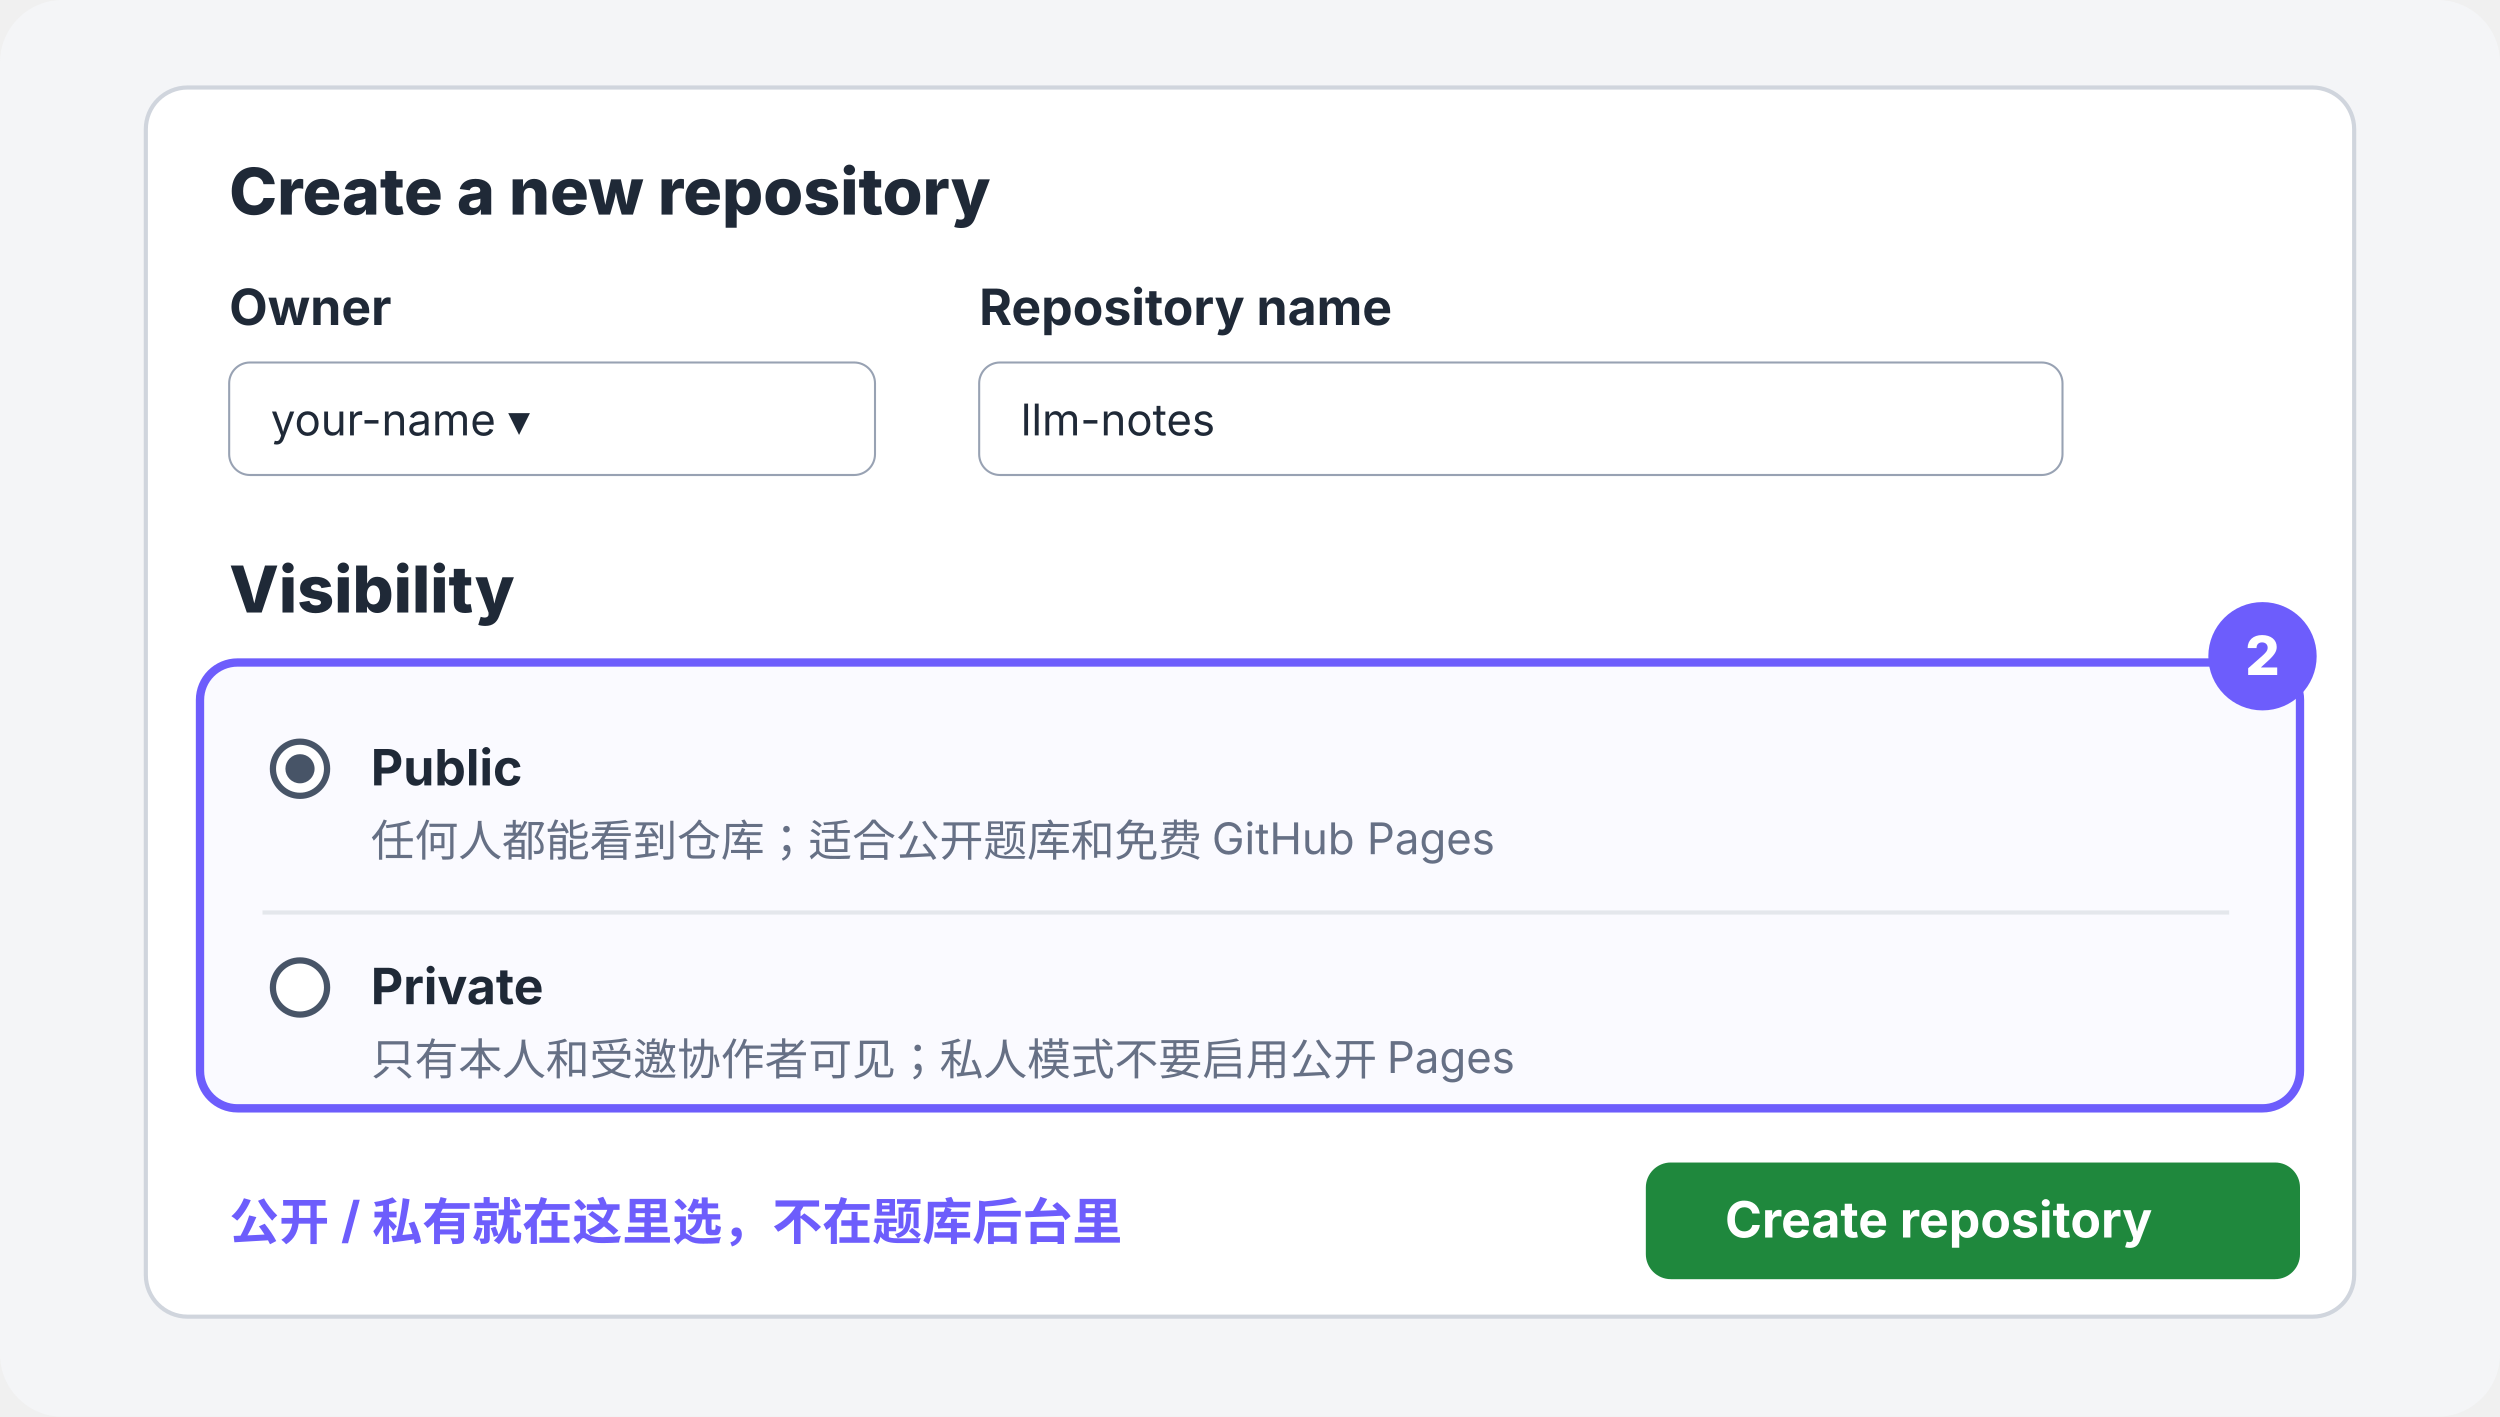
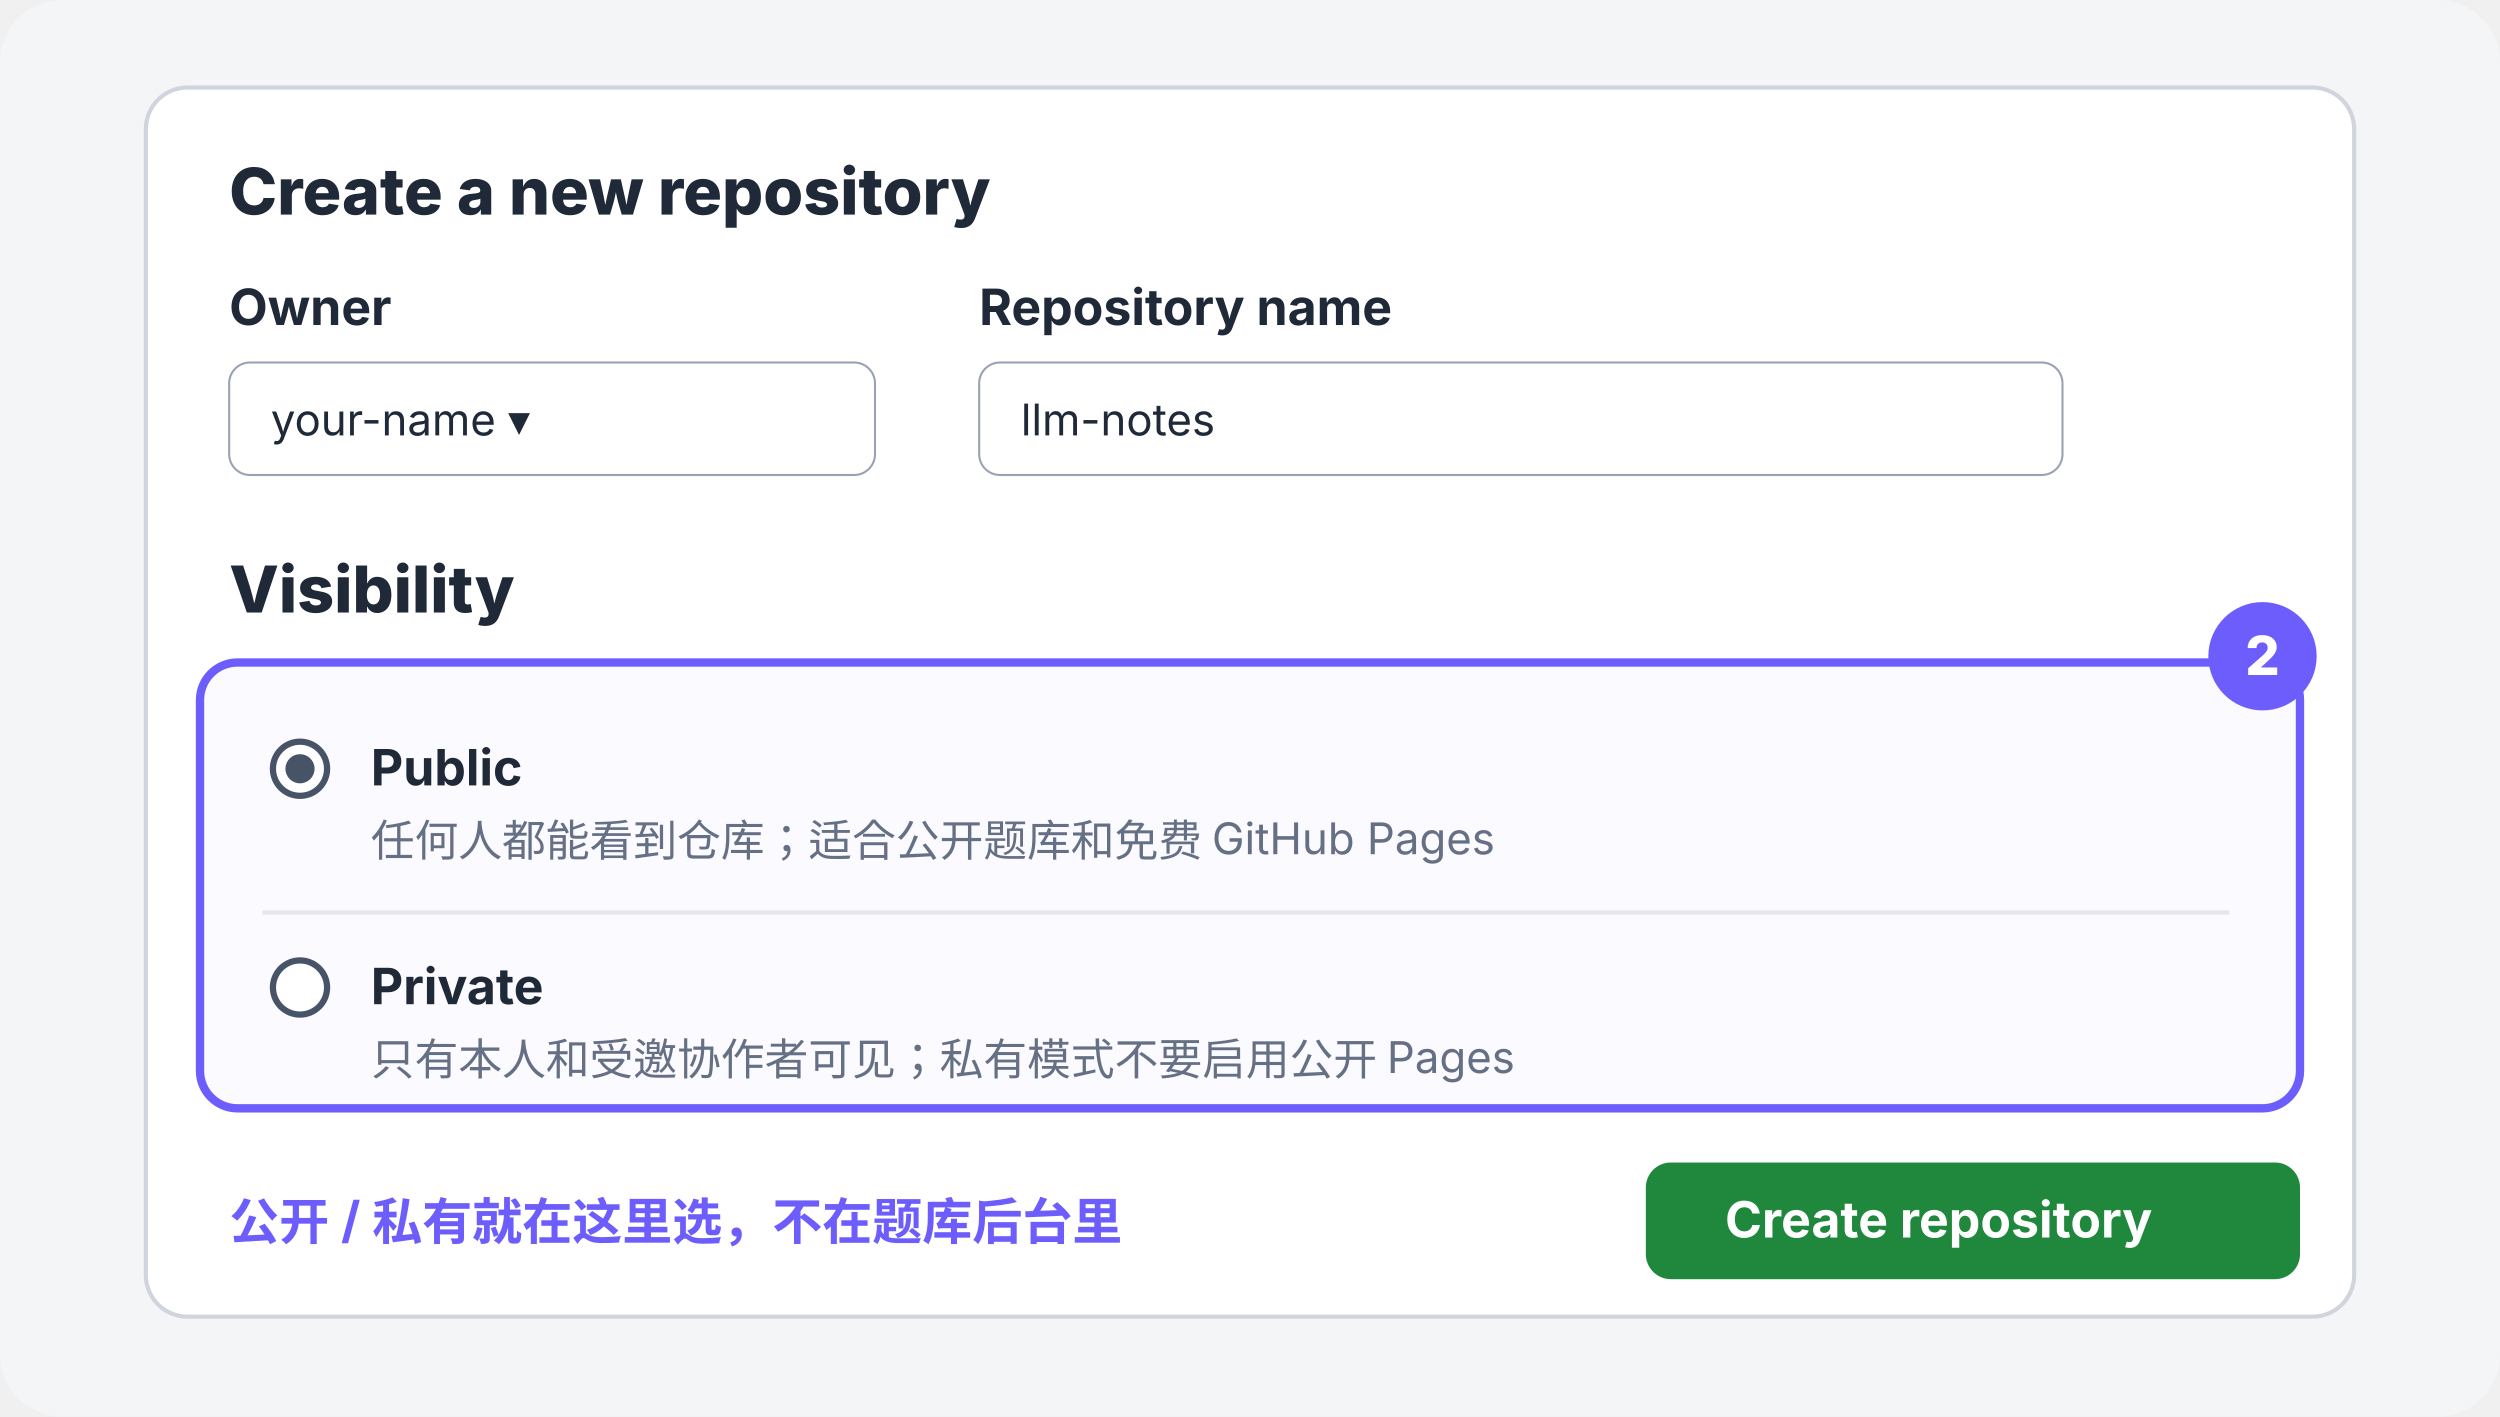
<svg xmlns="http://www.w3.org/2000/svg" viewBox="0 0 1200 680" role="img" aria-labelledby="title desc">
  <style>text{font-family:Inter,"PingFang SC","Microsoft YaHei",sans-serif;fill:#1f2937}.muted{fill:#667085}.small{font-size:21px}.label{font-size:24px;font-weight:700}.title{font-size:31px;font-weight:760}.num{fill:#fff;font-size:26px;font-weight:800;text-anchor:middle}.green{fill:#087443}.purple{fill:#6d5dfc}.inverse{fill:#fff}</style>
  <rect width="1200" height="680" rx="30" fill="#f4f5f7" />
  <rect x="70" y="42" width="1060" height="590" rx="20" fill="#fff" stroke="#d0d5dd" stroke-width="2" />
  <text x="110" y="103" class="title">Create a new repository</text>
  <text x="110" y="156" class="label">Owner</text>
  <rect x="110" y="174" width="310" height="54" rx="10" fill="#fff" stroke="#98a2b3" />
  <text x="130" y="209" class="small">your-name ▾</text>
  <text x="470" y="156" class="label">Repository name</text>
  <rect x="470" y="174" width="520" height="54" rx="10" fill="#fff" stroke="#98a2b3" />
  <text x="490" y="209" class="small">llm-notes</text>
  <text x="110" y="294" class="title">Visibility</text>
  <rect x="96" y="318" width="1008" height="214" rx="18" fill="#fafaff" stroke="#6d5dfc" stroke-width="4" />
  <circle cx="144" cy="369" r="13" fill="#fff" stroke="#475467" stroke-width="3" />
  <circle cx="144" cy="369" r="7" fill="#475467" />
  <text x="178" y="377" class="label">Public</text>
  <text x="178" y="411" class="muted small">任何人都能看到仓库；适合公开题库和免费 GitHub Pages</text>
  <line x1="126" y1="438" x2="1070" y2="438" stroke="#e4e7ec" stroke-width="2" />
  <circle cx="144" cy="474" r="13" fill="#fff" stroke="#475467" stroke-width="3" />
  <text x="178" y="482" class="label">Private</text>
-   <text x="178" y="516" class="muted small">只有本人和受邀协作者可见；私人模式不要启用公开 Pages</text>
+   <text x="178" y="516" class="muted small">只有本人和受邀协作者可见；私有模式不要启用公开 Pages</text>
  <circle cx="1086" cy="315" r="26" fill="#6d5dfc" />
  <text x="1086" y="324" class="num">2</text>
  <rect x="790" y="558" width="314" height="56" rx="12" fill="#1f883d" />
  <text x="828" y="594" class="label inverse">Create repository</text>
  <text x="110" y="595" class="purple label">公开 / 私有就在这里选，不在题库后台里</text>
</svg>
